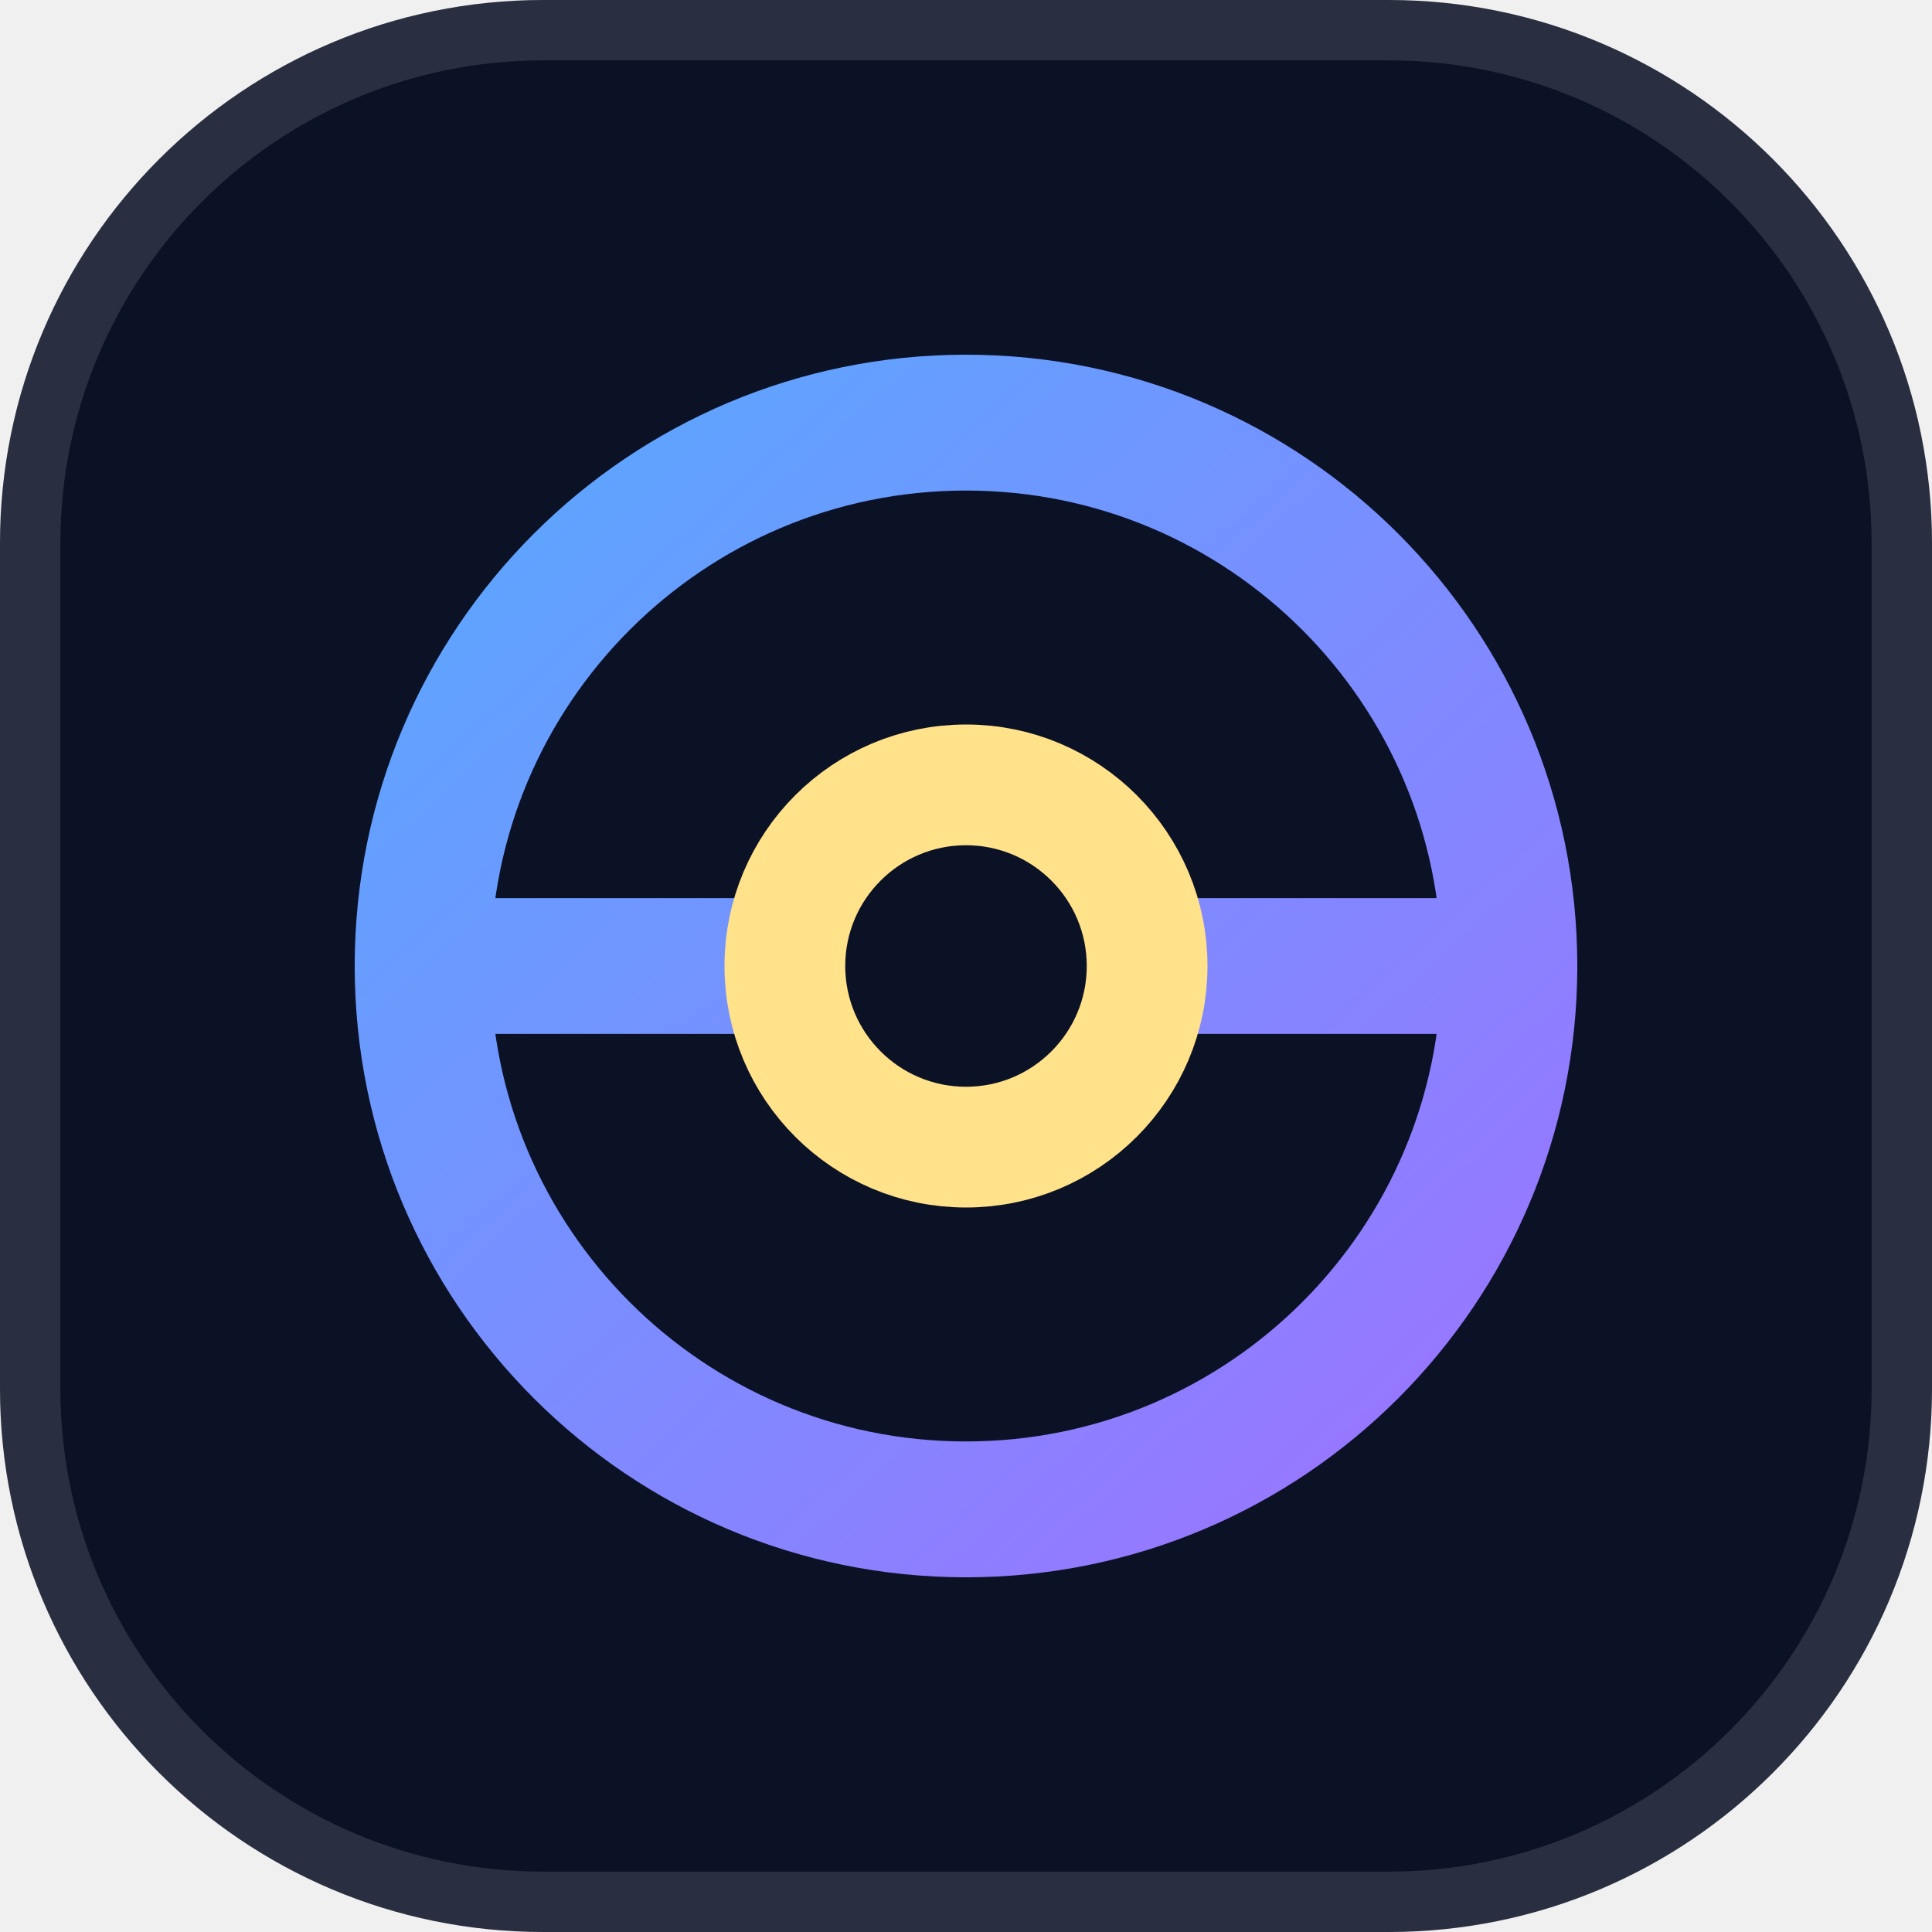
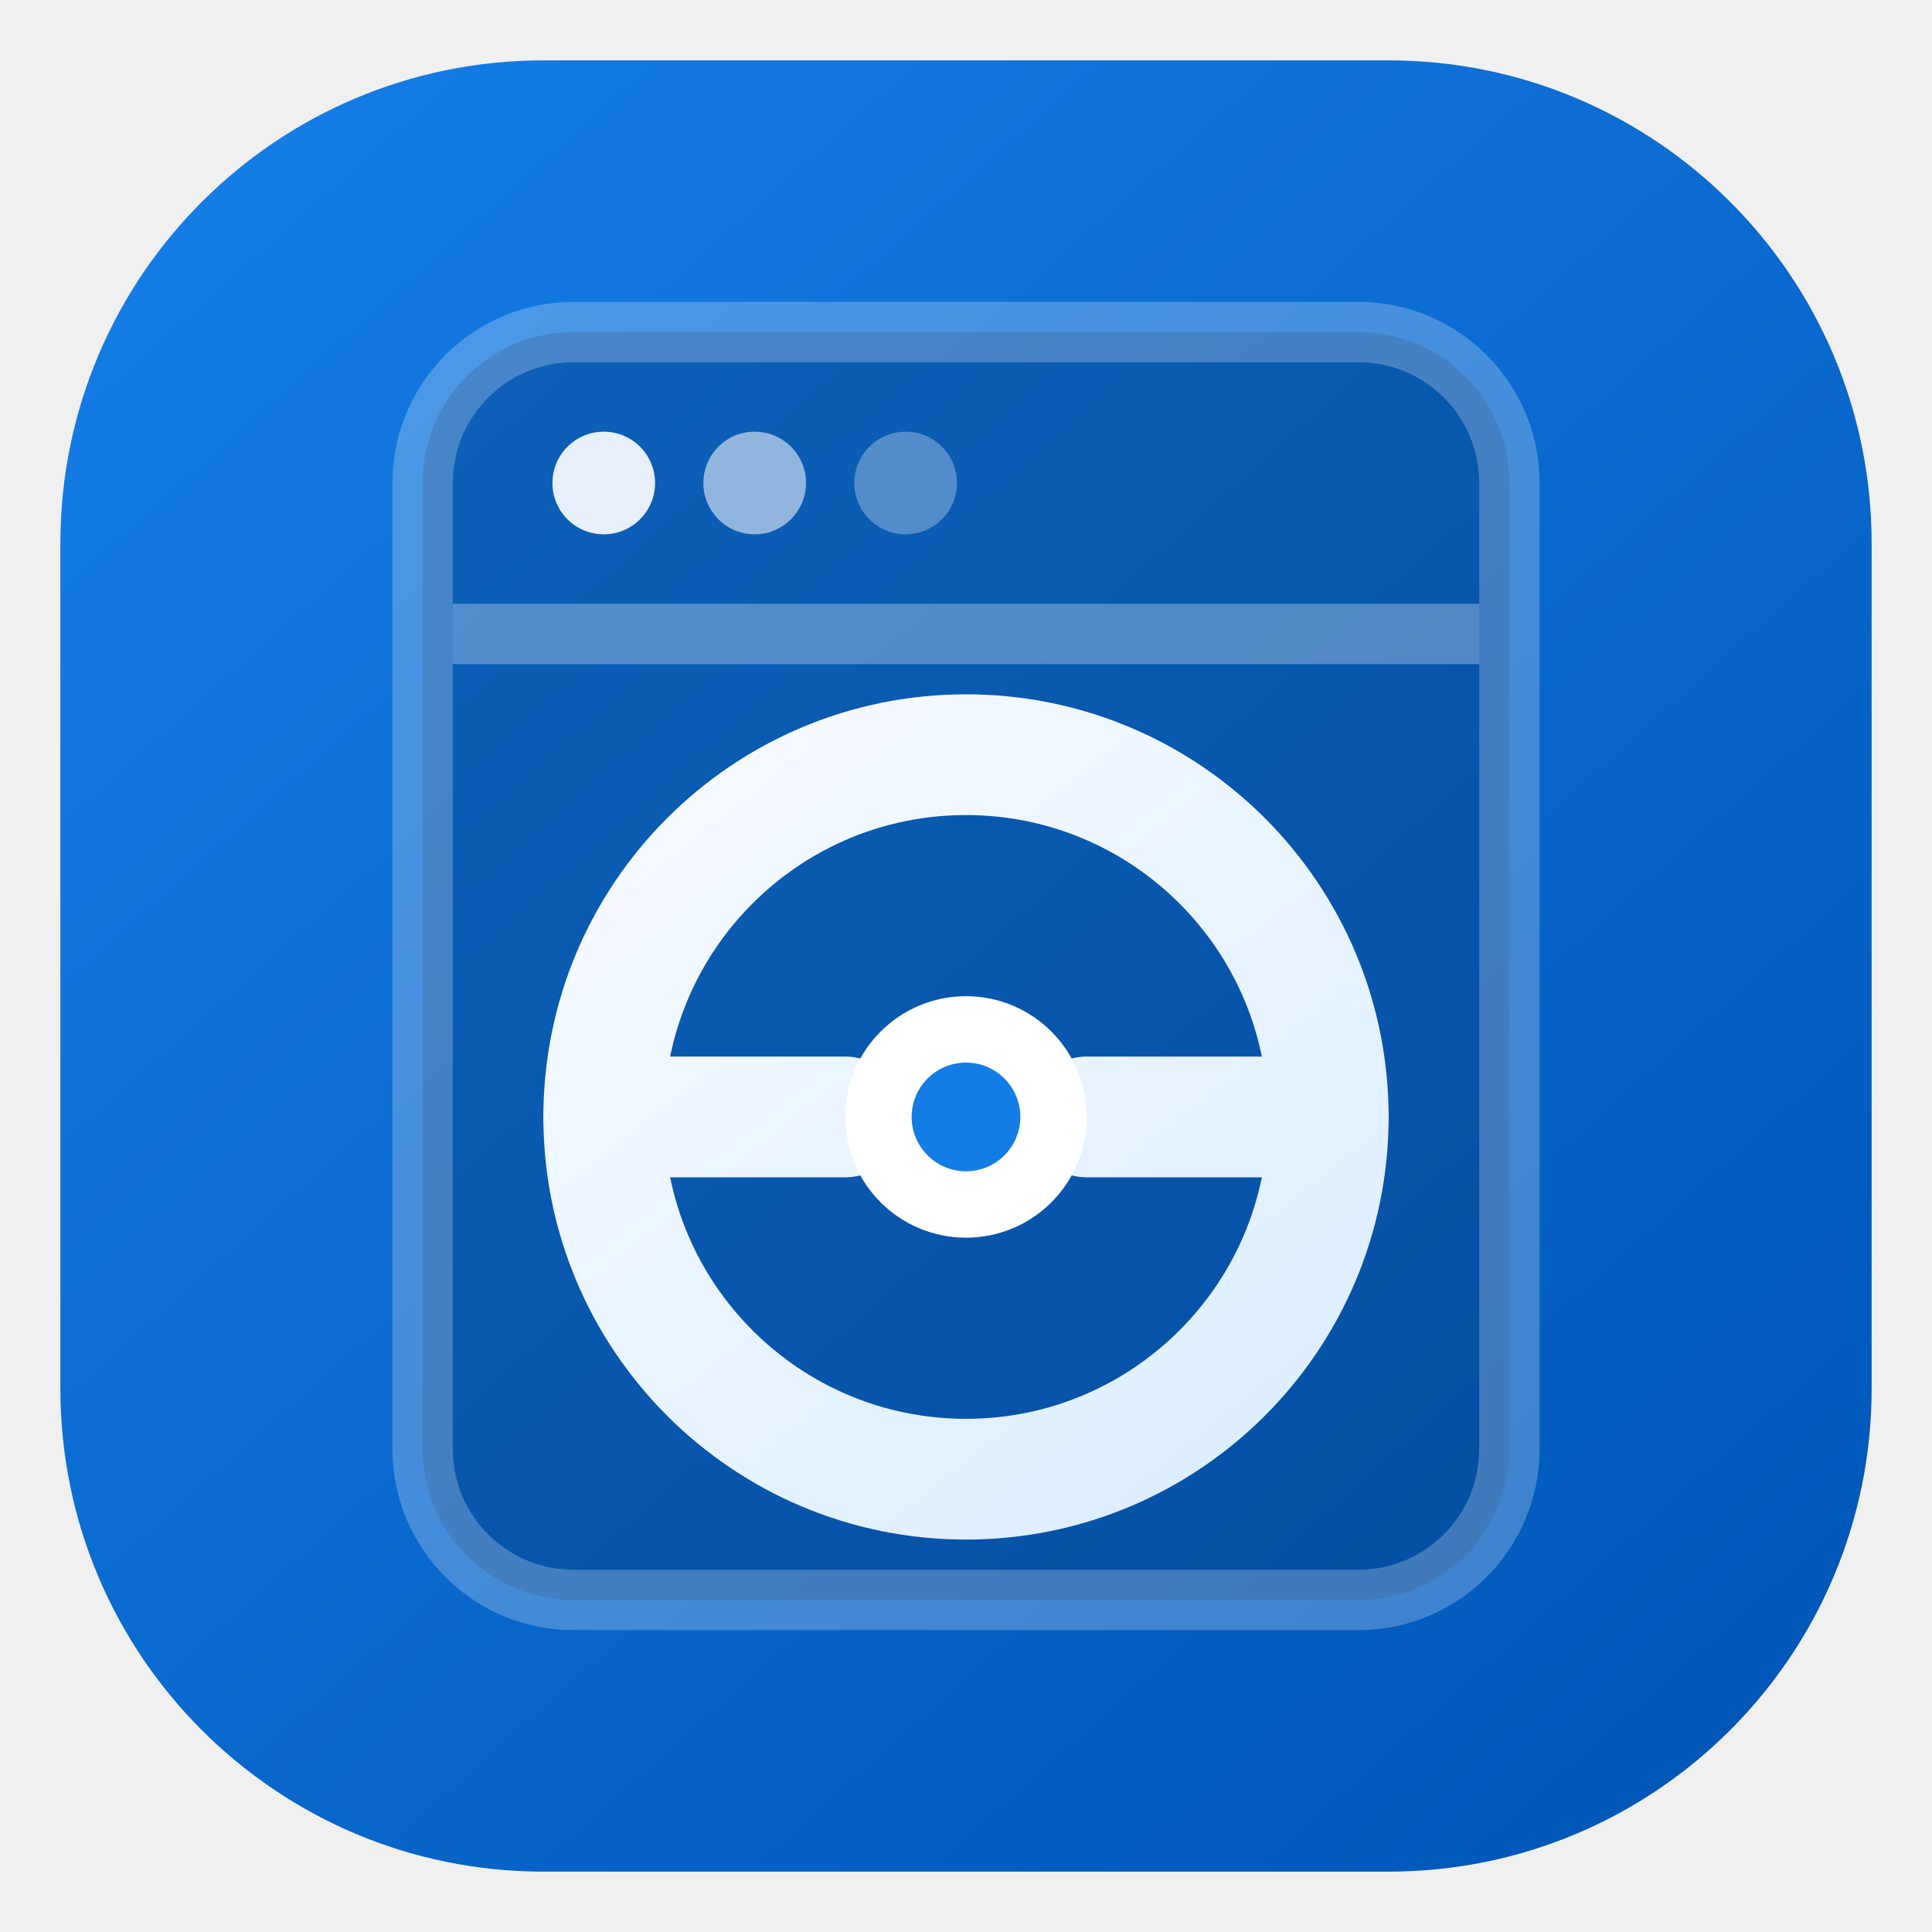
- <svg xmlns="http://www.w3.org/2000/svg" viewBox="0 0 64 64">
+ <svg xmlns="http://www.w3.org/2000/svg" viewBox="0 0 64 64" role="img" aria-label="Auto Catch PGSharp">
  <defs>
-     <linearGradient id="g" x1="10" y1="8" x2="54" y2="56" gradientUnits="userSpaceOnUse">
-       <stop offset="0" stop-color="#4fb0ff" />
-       <stop offset="1" stop-color="#a66bff" />
+     <linearGradient id="tile" x1="8" y1="5" x2="56" y2="59" gradientUnits="userSpaceOnUse">
+       <stop stop-color="#147CE5" />
+       <stop offset="1" stop-color="#0057B8" />
+     </linearGradient>
+     <linearGradient id="shine" x1="18" y1="15" x2="46" y2="50" gradientUnits="userSpaceOnUse">
+       <stop stop-color="#FFFFFF" />
+       <stop offset="1" stop-color="#D9ECFF" />
    </linearGradient>
  </defs>
-   <rect width="64" height="64" rx="18" fill="#0c1226" />
-   <rect x="1" y="1" width="62" height="62" rx="17" fill="none" stroke="#ffffff" stroke-opacity=".12" stroke-width="2" />
-   <circle cx="32" cy="32" r="18" fill="none" stroke="url(#g)" stroke-width="4.5" />
-   <path d="M14 32h11M39 32h11" stroke="url(#g)" stroke-width="4.5" stroke-linecap="round" />
-   <circle cx="32" cy="32" r="6" fill="none" stroke="#ffe28a" stroke-width="4" />
+   <rect x="2" y="2" width="60" height="60" rx="16" fill="url(#tile)" />
+   <path d="M14 16a5 5 0 0 1 5-5h26a5 5 0 0 1 5 5v32a5 5 0 0 1-5 5H19a5 5 0 0 1-5-5V16Z" fill="#073B79" fill-opacity=".38" stroke="#FFFFFF" stroke-opacity=".24" stroke-width="2" />
+   <path d="M15 21h34" stroke="#FFFFFF" stroke-opacity=".3" stroke-width="2" />
+   <circle cx="20" cy="16" r="1.7" fill="#FFFFFF" fill-opacity=".9" />
+   <circle cx="25" cy="16" r="1.7" fill="#FFFFFF" fill-opacity=".55" />
+   <circle cx="30" cy="16" r="1.7" fill="#FFFFFF" fill-opacity=".3" />
+   <circle cx="32" cy="37" r="12" fill="none" stroke="url(#shine)" stroke-width="4" />
+   <path d="M20 37h8m8 0h8" stroke="url(#shine)" stroke-width="4" stroke-linecap="round" />
+   <circle cx="32" cy="37" r="4" fill="#FFFFFF" />
+   <circle cx="32" cy="37" r="1.8" fill="#147CE5" />
</svg>
